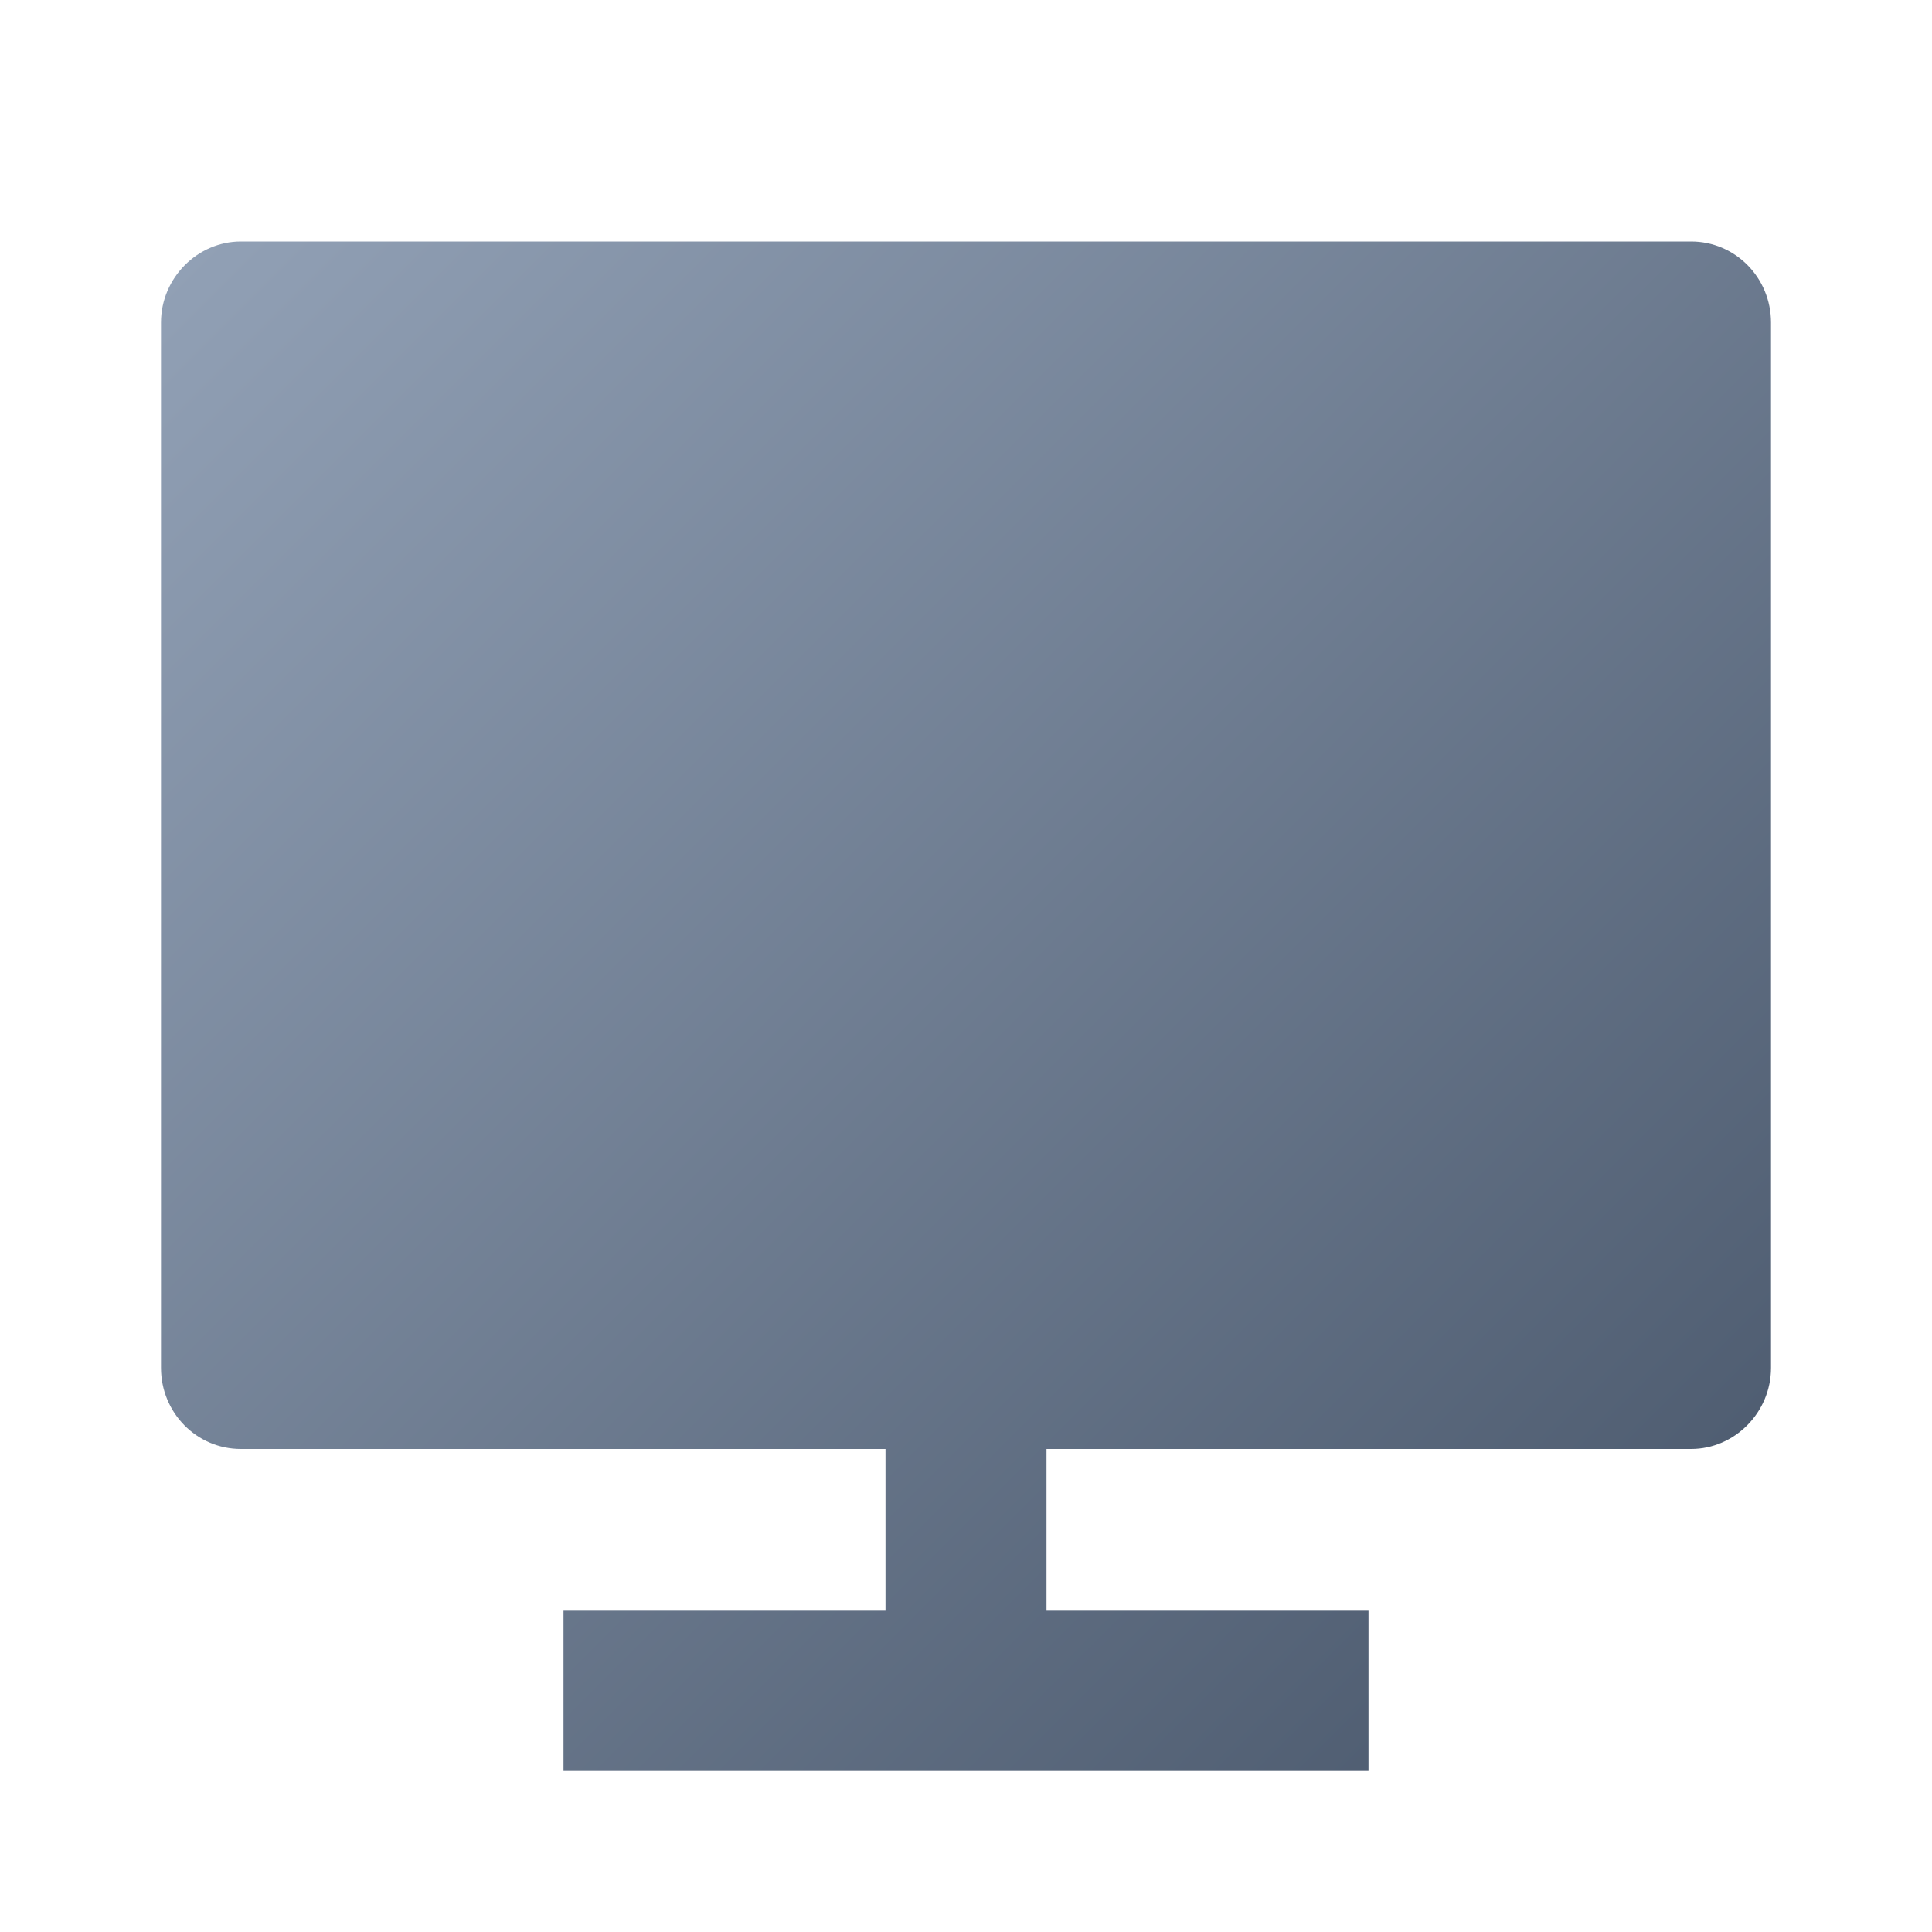
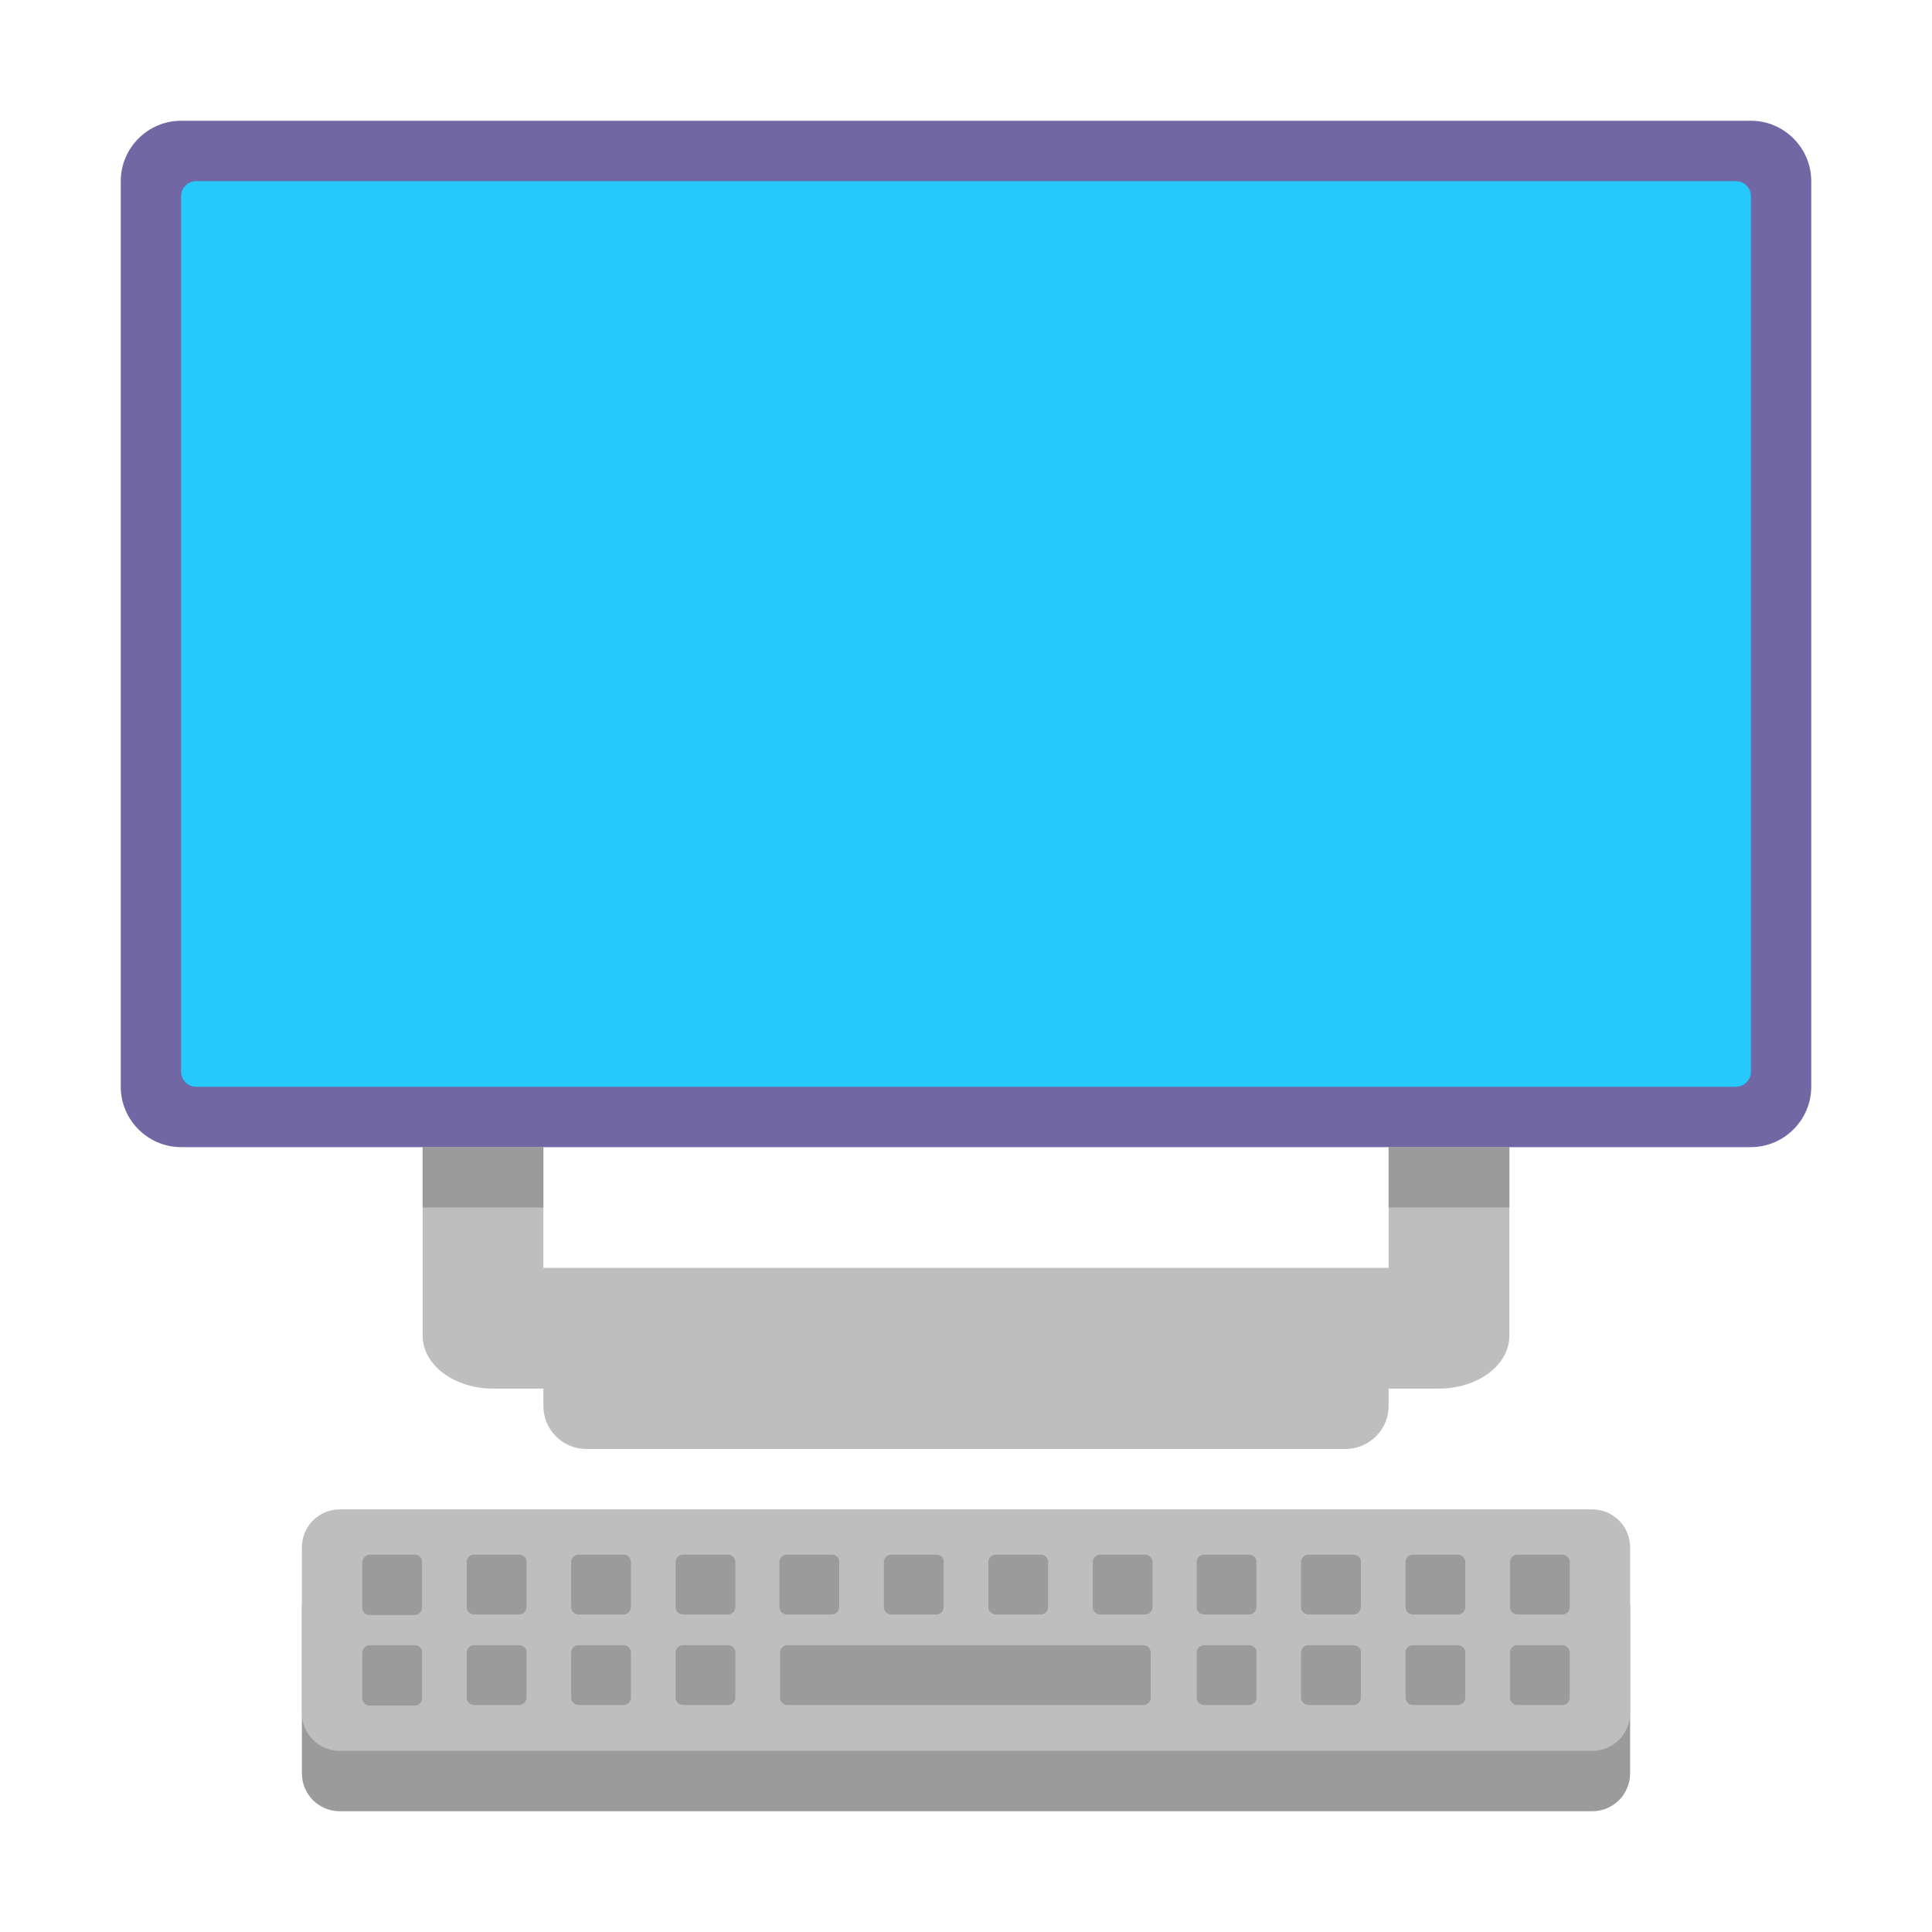
- <svg xmlns="http://www.w3.org/2000/svg" viewBox="0 0 24 24" width="24" height="24">
-   <defs>
-     <linearGradient id="ri_desktop" x1="2" y1="2" x2="22" y2="22" gradientUnits="userSpaceOnUse">
-       <stop stop-color="#94a3b8" />
-       <stop offset="1" stop-color="#475569" />
-     </linearGradient>
-   </defs>
+ <svg xmlns="http://www.w3.org/2000/svg" viewBox="0 0 32 32" width="32" height="32">
  <g fill="none">
-     <path fill="url(#ri_desktop)" d="M13 18V20H17V22H7V20H11V18H2.992C2.444 18 2 17.551 2 16.992V4.007C2 3.451 2.455 3 2.992 3H21.008C21.556 3 22 3.449 22 4.007V16.992C22 17.549 21.545 18 21.008 18H13Z" />
+     <path fill="#9b9b9b" d="M26.37 26H5.63c-.35 0-.63.28-.63.63v2.74c0 .35.28.63.63.63h20.74c.35 0 .63-.28.63-.63v-2.74c0-.35-.28-.63-.63-.63" />
+     <path fill="#bebebe" d="M8.173 23H9v.29c0 .39.32.71.712.71h12.567c.4 0 .721-.32.721-.71V23h.827c.653 0 1.173-.39 1.173-.88V17h-2v4H9v-4H7v5.12c0 .49.52.88 1.173.88M5.63 25h20.74c.35 0 .63.28.63.63v2.74c0 .35-.28.63-.63.63H5.63c-.35 0-.63-.28-.63-.63v-2.74c0-.35.28-.63.63-.63" />
+     <path fill="#7167a4" d="M29 19H3c-.55 0-1-.45-1-1V3c0-.55.45-1 1-1h26c.55 0 1 .45 1 1v15c0 .55-.45 1-1 1" />
+     <path fill="#26c9fc" d="M3 17.75V3.25c0-.14.11-.25.25-.25h25.5c.14 0 .25.11.25.25v14.5c0 .14-.11.25-.25.25H3.25c-.14 0-.25-.11-.25-.25" />
+     <path fill="#9b9b9b" d="M7 19h2v1H7zm-.12 6.75h-.76c-.06 0-.12.06-.12.13v.75c0 .07.06.12.12.12h.75c.07 0 .12-.06.12-.12v-.75a.116.116 0 0 0-.11-.13m1.72 0h-.75c-.07 0-.12.06-.12.12v.75c0 .07.06.12.12.12h.75c.07 0 .12-.06.12-.12v-.75c.01-.06-.05-.12-.12-.12m.98 0h.75c.07 0 .12.06.12.12v.75c0 .06-.05.12-.12.12h-.75c-.06 0-.12-.05-.12-.12v-.75c0-.06.05-.12.12-.12m2.48 0h-.75c-.07 0-.12.06-.12.12v.75c0 .07.06.12.12.12h.75c.07 0 .12-.06.12-.12v-.75c0-.06-.05-.12-.12-.12m.97 0h.75c.07 0 .13.06.12.12v.75c0 .06-.05.12-.12.12h-.75c-.06 0-.12-.05-.12-.12v-.75c0-.06.05-.12.12-.12m2.48 0h-.75c-.07 0-.12.06-.12.12v.75c0 .07.06.12.12.12h.75c.07 0 .12-.06.12-.12v-.75c.01-.06-.05-.12-.12-.12m.98 0h.75c.07 0 .12.06.12.12v.75c0 .06-.05.12-.12.12h-.75c-.06 0-.12-.05-.12-.12v-.75c0-.06.05-.12.12-.12m2.48 0h-.75c-.07 0-.12.06-.12.12v.75c0 .07.06.12.12.12h.75c.07 0 .12-.06.12-.12v-.75c0-.06-.06-.12-.12-.12m.97 0h.75c.07 0 .13.06.12.12v.75c0 .06-.05.12-.12.12h-.75c-.06 0-.12-.05-.12-.12v-.75c0-.06.05-.12.12-.12m2.48 0h-.75c-.07 0-.12.06-.12.12v.75c0 .07.06.12.12.12h.75c.07 0 .12-.06.12-.12v-.75c.01-.06-.05-.12-.12-.12m.98 0h.75c.07 0 .12.06.12.12v.75c0 .06-.05.12-.12.12h-.75c-.06 0-.12-.05-.12-.12v-.75c0-.06.05-.12.12-.12m2.48 0h-.75c-.07 0-.12.06-.12.12v.75c0 .07.06.12.12.12h.75c.07 0 .12-.06.12-.12v-.75c0-.06-.06-.12-.12-.12m-19.76 1.5h.76c.06 0 .12.06.11.13v.75c0 .06-.05.12-.12.12h-.75c-.06 0-.12-.05-.12-.12v-.75c0-.07.06-.13.12-.13m2.48 0h-.75c-.07 0-.12.06-.12.12v.75c0 .07.06.12.12.12h.75c.07 0 .12-.06.12-.12v-.75c.01-.06-.05-.12-.12-.12m.98 0h.75c.07 0 .12.06.12.12v.75c0 .06-.05.12-.12.12h-.75c-.06 0-.12-.05-.12-.12v-.75c0-.06.05-.12.12-.12m2.48 0h-.75c-.07 0-.12.06-.12.12v.75c0 .07.06.12.12.12h.75c.07 0 .12-.06.12-.12v-.75c0-.06-.05-.12-.12-.12m.98 0h5.9c.07 0 .12.06.12.12v.75c0 .06-.05.12-.12.12h-5.9c-.06 0-.12-.05-.12-.12v-.75c0-.06.05-.12.12-.12m7.65 0h-.75c-.07 0-.12.06-.12.12v.75c0 .07.06.12.12.12h.75c.07 0 .12-.06.12-.12v-.75c.01-.06-.05-.12-.12-.12m.98 0h.75c.07 0 .13.06.12.12v.75c0 .06-.05.12-.12.12h-.75c-.06 0-.12-.05-.12-.12v-.75c0-.06.05-.12.12-.12m2.48 0h-.75c-.07 0-.12.06-.12.12v.75c0 .07.06.12.12.12h.75c.07 0 .12-.06.12-.12v-.75c0-.06-.05-.12-.12-.12m.98 0h.75c.06 0 .12.06.12.12v.75c0 .06-.05.12-.12.12h-.75c-.06 0-.12-.05-.12-.12v-.75c0-.06.05-.12.12-.12M25 19h-2v1h2z" />
  </g>
</svg>
